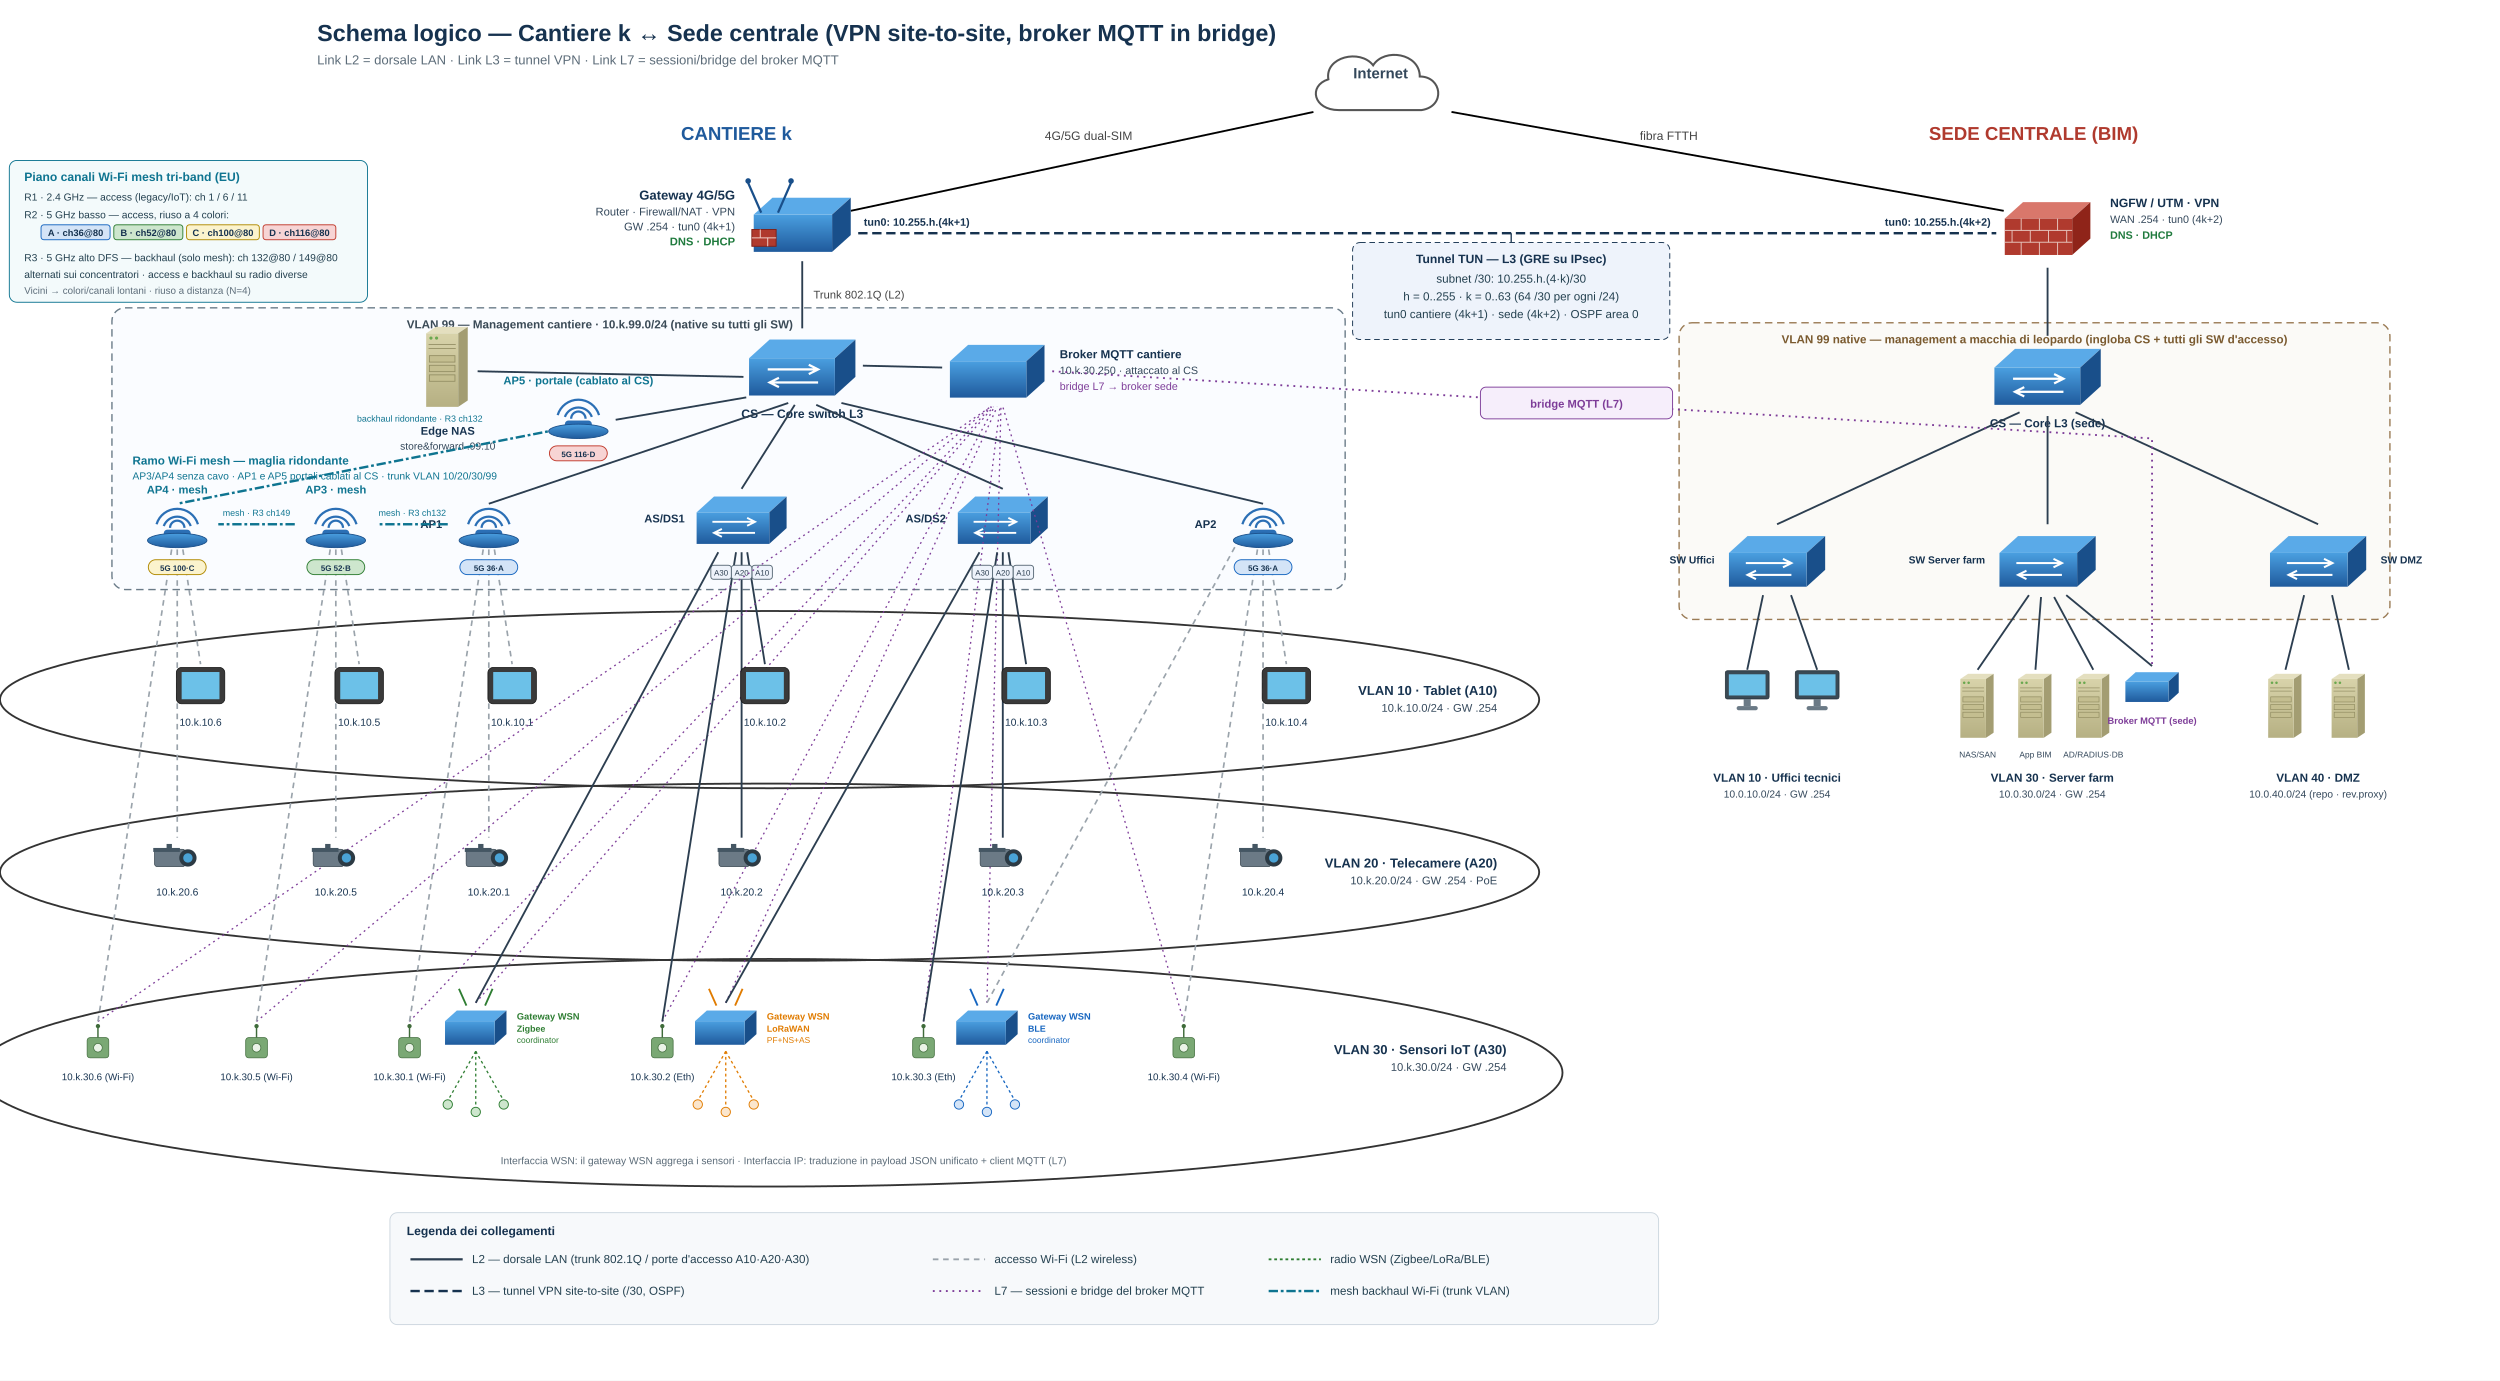
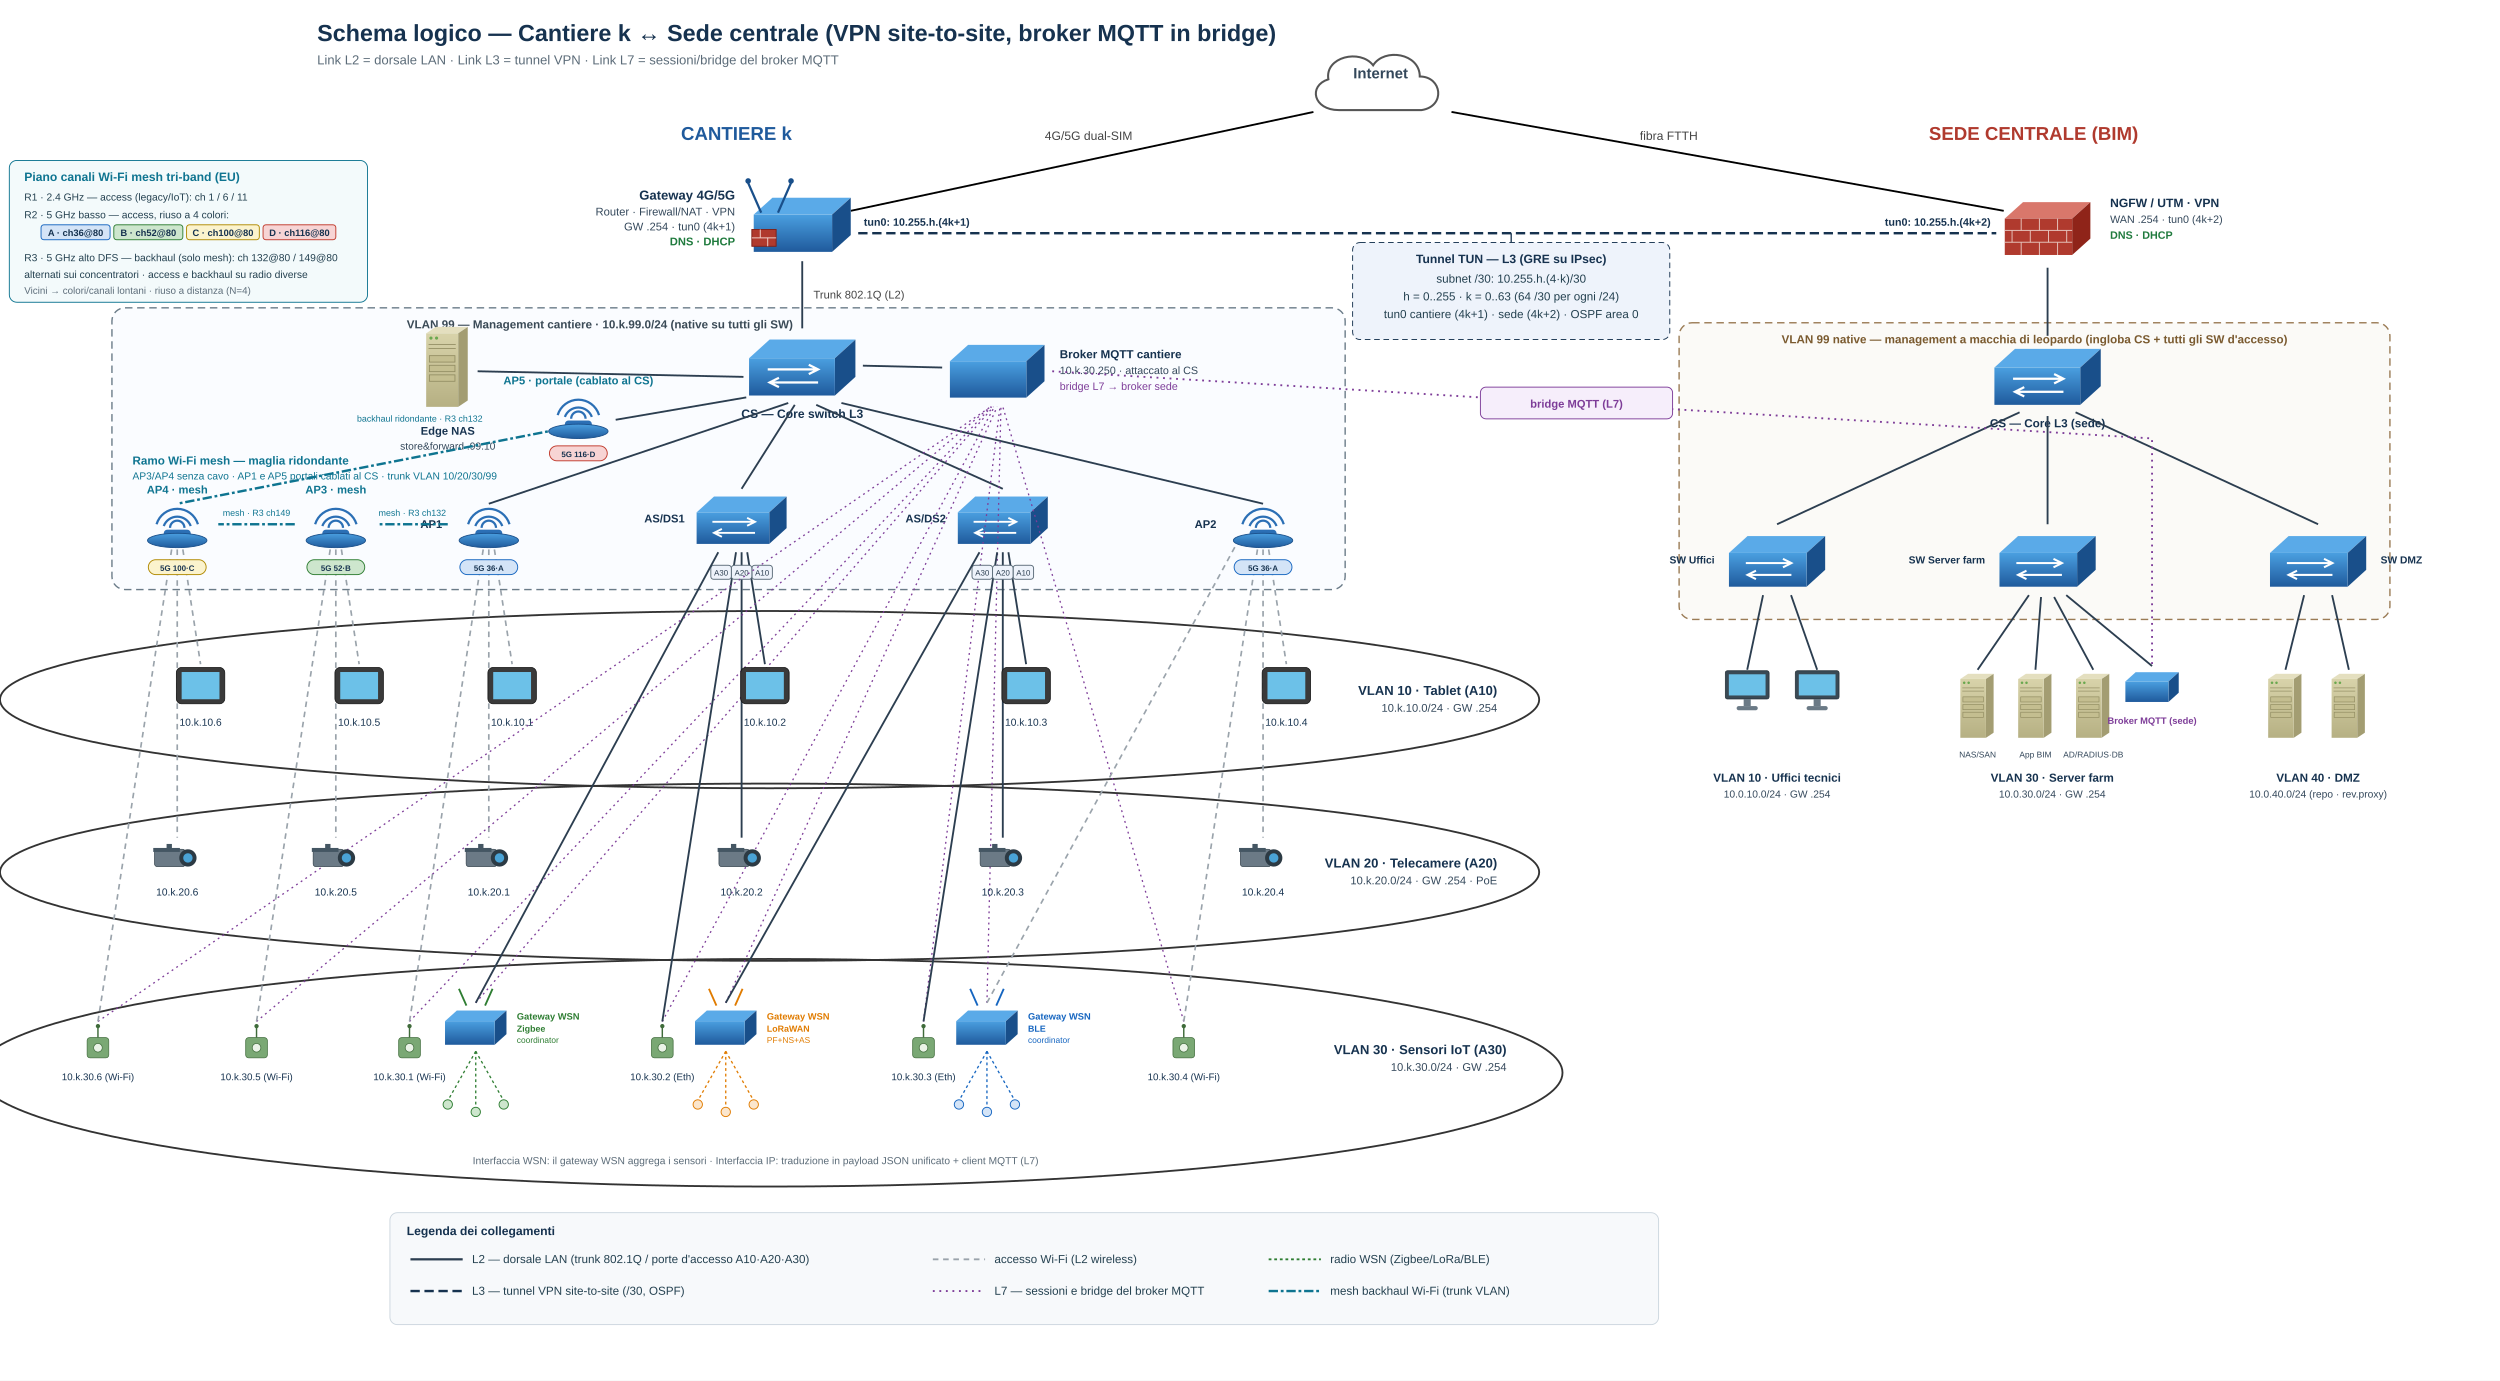
<svg xmlns="http://www.w3.org/2000/svg" viewBox="-300 0 2680 1480" font-family="'Segoe UI', Arial, sans-serif">
  <defs>
    <linearGradient id="gBlue" x1="0" y1="0" x2="0" y2="1">
      <stop offset="0" stop-color="#4a9fe0" />
      <stop offset="1" stop-color="#1f5a9c" />
    </linearGradient>
    <linearGradient id="gBeige" x1="0" y1="0" x2="0" y2="1">
      <stop offset="0" stop-color="#d8d3aa" />
      <stop offset="1" stop-color="#b6b083" />
    </linearGradient>
    <symbol id="sw" viewBox="0 0 130 84">
      <polygon points="8,34 30,14 122,14 100,34" fill="#5aaae8" />
      <polygon points="100,34 122,14 122,54 100,74" fill="#194f8a" />
      <rect x="8" y="34" width="92" height="40" fill="url(#gBlue)" />
      <path d="M28 46 H80 M72 41 L82 46 L72 51" stroke="#fff" stroke-width="2.4" fill="none" />
      <path d="M82 60 H30 M40 55 L30 60 L40 65" stroke="#fff" stroke-width="2.4" fill="none" />
    </symbol>
    <symbol id="box" viewBox="0 0 120 80">
      <polygon points="8,30 28,12 112,12 92,30" fill="#5aaae8" />
      <polygon points="92,30 112,12 112,52 92,70" fill="#194f8a" />
      <rect x="8" y="30" width="84" height="40" fill="url(#gBlue)" />
    </symbol>
    <symbol id="srv" viewBox="0 0 70 112">
      <polygon points="8,12 20,4 60,4 48,12" fill="#e4dfbf" />
      <polygon points="48,12 60,4 60,96 48,104" fill="#a39d72" />
      <rect x="8" y="12" width="40" height="92" fill="url(#gBeige)" />
      <circle cx="14" cy="18" r="2" fill="#6aa84f" />
      <circle cx="21" cy="18" r="2" fill="#6aa84f" />
      <line x1="11" y1="26" x2="45" y2="26" stroke="#8f8a5f" />
      <line x1="11" y1="31" x2="45" y2="31" stroke="#8f8a5f" />
      <rect x="12" y="40" width="32" height="8" fill="#c4be90" stroke="#8f8a5f" />
      <rect x="12" y="52" width="32" height="8" fill="#c4be90" stroke="#8f8a5f" />
      <rect x="12" y="64" width="32" height="8" fill="#c4be90" stroke="#8f8a5f" />
    </symbol>
    <symbol id="tab" viewBox="0 0 74 56">
      <rect x="5" y="4" width="64" height="48" rx="7" fill="#3a3a3a" stroke="#111" />
      <rect x="12" y="10" width="50" height="36" fill="#6cc1e8" />
    </symbol>
    <symbol id="cam" viewBox="0 0 84 56">
      <rect x="26" y="8" width="8" height="8" fill="#445663" />
      <rect x="8" y="16" width="46" height="26" rx="4" fill="#6b7a86" stroke="#2c3a44" />
      <rect x="6" y="14" width="40" height="6" fill="#445663" />
      <circle cx="58" cy="29" r="13" fill="#2c3a44" />
      <circle cx="58" cy="29" r="7" fill="#4aa3d6" />
    </symbol>
    <symbol id="sen" viewBox="0 0 44 56">
      <line x1="22" y1="22" x2="22" y2="7" stroke="#3f6b3a" stroke-width="2" />
      <circle cx="22" cy="6" r="3" fill="#3f6b3a" />
      <rect x="7" y="22" width="30" height="28" rx="4" fill="#7aa874" stroke="#3f6b3a" />
      <circle cx="22" cy="36" r="6" fill="#eaf3e7" stroke="#3f6b3a" />
    </symbol>
    <symbol id="ap" viewBox="0 0 90 56">
      <path d="M22 28 A24 24 0 0 1 68 28" stroke="#2b6fb5" stroke-width="2.5" fill="none" />
      <path d="M30 30 A16 16 0 0 1 60 30" stroke="#2b6fb5" stroke-width="2.5" fill="none" />
      <path d="M37 32 A8 8 0 0 1 53 32" stroke="#2b6fb5" stroke-width="2.5" fill="none" />
      <rect x="30" y="34" width="30" height="10" rx="4" fill="#2b6fb5" />
      <ellipse cx="45" cy="46" rx="33" ry="8" fill="url(#gBlue)" stroke="#194f8a" />
    </symbol>
    <symbol id="pc" viewBox="0 0 74 66">
      <rect x="6" y="4" width="62" height="40" rx="3" fill="#3a4a55" stroke="#1f2b33" />
      <rect x="11" y="9" width="52" height="30" fill="#6cc1e8" />
      <rect x="32" y="44" width="10" height="10" fill="#6b7a86" />
      <rect x="22" y="54" width="30" height="6" rx="3" fill="#6b7a86" />
    </symbol>
    <symbol id="fw" viewBox="0 0 110 84">
      <polygon points="8,30 28,12 102,12 82,30" fill="#d9776b" />
      <polygon points="82,30 102,12 102,52 82,70" fill="#8f2419" />
      <rect x="8" y="30" width="74" height="40" fill="#b03a2e" />
      <line x1="8" y1="43" x2="82" y2="43" stroke="#e8c9c2" />
      <line x1="8" y1="56" x2="82" y2="56" stroke="#e8c9c2" />
      <line x1="26" y1="30" x2="26" y2="43" stroke="#e8c9c2" />
      <line x1="46" y1="30" x2="46" y2="43" stroke="#e8c9c2" />
      <line x1="66" y1="30" x2="66" y2="43" stroke="#e8c9c2" />
      <line x1="16" y1="43" x2="16" y2="56" stroke="#e8c9c2" />
      <line x1="36" y1="43" x2="36" y2="56" stroke="#e8c9c2" />
      <line x1="56" y1="43" x2="56" y2="56" stroke="#e8c9c2" />
      <line x1="76" y1="43" x2="76" y2="56" stroke="#e8c9c2" />
      <line x1="26" y1="56" x2="26" y2="70" stroke="#e8c9c2" />
      <line x1="46" y1="56" x2="46" y2="70" stroke="#e8c9c2" />
      <line x1="66" y1="56" x2="66" y2="70" stroke="#e8c9c2" />
    </symbol>
    <symbol id="cloud" viewBox="0 0 200 120">
      <path d="M55 100 C28 100 22 74 44 67 C40 43 78 34 92 52 C104 33 142 39 142 64 C166 64 170 96 144 100 Z" fill="#fff" stroke="#555" stroke-width="2.2" />
    </symbol>
  </defs>
  <rect x="-300" y="0" width="2680" height="1480" fill="#ffffff" />
  <text x="40" y="44" font-size="25" font-weight="700" fill="#16324f">Schema logico — Cantiere k ↔ Sede centrale (VPN site-to-site, broker MQTT in bridge)</text>
  <text x="40" y="69" font-size="14" fill="#5b6b78">Link L2 = dorsale LAN · Link L3 = tunnel VPN · Link L7 = sessioni/bridge del broker MQTT</text>
  <text x="430" y="150" font-size="20" font-weight="700" fill="#1f5a9c">CANTIERE k</text>
  <text x="1880" y="150" font-size="20" font-weight="700" fill="#b03a2e" text-anchor="middle">SEDE CENTRALE (BIM)</text>
  <use href="#cloud" x="1080" y="18" width="200" height="120" />
  <text x="1180" y="84" font-size="16" font-weight="600" text-anchor="middle" fill="#33475a">Internet</text>
  <line x1="612" y1="226" x2="1108" y2="120" stroke="#000" stroke-width="2" />
  <text x="820" y="150" font-size="13" fill="#444">4G/5G dual-SIM</text>
  <line x1="1848" y1="226" x2="1256" y2="120" stroke="#000" stroke-width="2" />
  <text x="1520" y="150" font-size="13" text-anchor="end" fill="#444">fibra FTTH</text>
  <line x1="620" y1="250" x2="1840" y2="250" stroke="#16324f" stroke-width="2.6" stroke-dasharray="10 5" />
  <text x="626" y="242" font-size="11.5" font-weight="700" fill="#16324f">tun0: 10.255.h.(4k+1)</text>
  <text x="1834" y="242" font-size="11.5" font-weight="700" text-anchor="end" fill="#16324f">tun0: 10.255.h.(4k+2)</text>
  <line x1="1320" y1="250" x2="1320" y2="260" stroke="#16324f" stroke-width="1.4" />
  <rect x="1150" y="260" width="340" height="104" rx="8" fill="#eef3fb" stroke="#16324f" stroke-dasharray="6 4" />
  <text x="1320" y="282" font-size="13" font-weight="700" text-anchor="middle" fill="#16324f">Tunnel TUN — L3 (GRE su IPsec)</text>
  <text x="1320" y="303" font-size="12.5" text-anchor="middle" fill="#23404f">subnet /30: 10.255.h.(4·k)/30</text>
  <text x="1320" y="322" font-size="12.5" text-anchor="middle" fill="#23404f">h = 0..255 · k = 0..63  (64 /30 per ogni /24)</text>
  <text x="1320" y="341" font-size="12.5" text-anchor="middle" fill="#23404f">tun0 cantiere (4k+1) · sede (4k+2) · OSPF area 0</text>
  <rect x="-180" y="330" width="1322" height="302" rx="14" fill="#fafcff" stroke="#6a7b88" stroke-width="1.5" stroke-dasharray="8 5" />
  <text x="136" y="352" font-size="12.5" font-weight="700" fill="#3a4a56">VLAN 99 — Management cantiere · 10.k.99.0/24 (native su tutti gli SW)</text>
  <rect x="1500" y="346" width="762" height="318" rx="14" fill="#fbfaf7" stroke="#9a7b55" stroke-width="1.5" stroke-dasharray="8 5" />
  <text x="1881" y="368" font-size="12.5" font-weight="700" text-anchor="middle" fill="#7a5a2f">VLAN 99 native — management a macchia di leopardo (ingloba CS + tutti gli SW d'accesso)</text>
  <use href="#box" x="500" y="200" width="120" height="80" />
  <line x1="516" y1="228" x2="502" y2="196" stroke="#194f8a" stroke-width="2.4" />
  <circle cx="502" cy="194" r="3" fill="#194f8a" />
  <line x1="534" y1="228" x2="548" y2="196" stroke="#194f8a" stroke-width="2.4" />
  <circle cx="548" cy="194" r="3" fill="#194f8a" />
  <rect x="506" y="246" width="26" height="18" fill="#b03a2e" stroke="#7d1f17" />
  <line x1="506" y1="255" x2="532" y2="255" stroke="#f2d6cf" />
  <line x1="515" y1="246" x2="515" y2="255" stroke="#f2d6cf" />
  <line x1="523" y1="255" x2="523" y2="264" stroke="#f2d6cf" />
  <text x="488" y="214" font-size="14" font-weight="700" text-anchor="end" fill="#16324f">Gateway 4G/5G</text>
  <text x="488" y="231" font-size="12" text-anchor="end" fill="#33475a">Router · Firewall/NAT · VPN</text>
  <text x="488" y="247" font-size="12" text-anchor="end" fill="#33475a">GW .254 · tun0 (4k+1)</text>
  <text x="488" y="263" font-size="12" font-weight="700" text-anchor="end" fill="#1f7a3d">DNS · DHCP</text>
  <line x1="560" y1="280" x2="560" y2="352" stroke="#2c3e50" stroke-width="2" />
  <text x="572" y="320" font-size="12" fill="#444">Trunk 802.1Q (L2)</text>
  <use href="#sw" x="495" y="350" width="130" height="84" />
  <text x="560" y="448" font-size="13" font-weight="700" text-anchor="middle" fill="#16324f">CS — Core switch L3</text>
  <line x1="625" y1="392" x2="710" y2="394" stroke="#2c3e50" stroke-width="2" />
  <use href="#box" x="710" y="358" width="118" height="78" />
  <text x="836" y="384" font-size="12.5" font-weight="700" fill="#16324f">Broker MQTT cantiere</text>
  <text x="836" y="401" font-size="11.5" fill="#33475a">10.k.30.250 · attaccato al CS</text>
  <text x="836" y="418" font-size="11.5" fill="#7d3c98">bridge L7 → broker sede</text>
  <line x1="497" y1="404" x2="212" y2="398" stroke="#2c3e50" stroke-width="2" />
  <use href="#srv" x="150" y="346" width="60" height="98" />
  <text x="180" y="466" font-size="12" font-weight="700" text-anchor="middle" fill="#16324f">Edge NAS</text>
  <text x="180" y="482" font-size="11" text-anchor="middle" fill="#33475a">store&amp;forward .99.10</text>
  <g stroke="#2c3e50" stroke-width="2">
    <line x1="545" y1="432" x2="224" y2="540" />
    <line x1="552" y1="434" x2="495" y2="524" />
    <line x1="575" y1="434" x2="775" y2="524" />
    <line x1="602" y1="432" x2="1054" y2="540" />
  </g>
  <use href="#ap" x="180" y="535" width="88" height="54" />
  <text x="174" y="566" font-size="12" font-weight="700" text-anchor="end" fill="#16324f">AP1</text>
  <use href="#sw" x="440" y="520" width="110" height="72" />
  <text x="434" y="560" font-size="12" font-weight="700" text-anchor="end" fill="#16324f">AS/DS1</text>
  <use href="#sw" x="720" y="520" width="110" height="72" />
  <text x="714" y="560" font-size="12" font-weight="700" text-anchor="end" fill="#16324f">AS/DS2</text>
  <use href="#ap" x="1010" y="535" width="88" height="54" />
  <text x="1004" y="566" font-size="12" font-weight="700" text-anchor="end" fill="#16324f">AP2</text>
  <ellipse cx="525" cy="750" rx="825" ry="95" fill="none" stroke="#333" stroke-width="2" />
  <ellipse cx="525" cy="935" rx="825" ry="95" fill="none" stroke="#333" stroke-width="2" />
  <ellipse cx="525" cy="1150" rx="850" ry="122" fill="none" stroke="#333" stroke-width="2" />
  <g stroke="#7d3c98" stroke-width="1.4" stroke-dasharray="2 4">
    <line x1="139" y1="1095" x2="763" y2="436" />
    <line x1="410" y1="1095" x2="766" y2="436" />
    <line x1="690" y1="1095" x2="772" y2="436" />
    <line x1="969" y1="1095" x2="775" y2="436" />
    <line x1="210" y1="1075" x2="765" y2="436" />
    <line x1="478" y1="1075" x2="769" y2="436" />
    <line x1="758" y1="1075" x2="773" y2="436" />
  </g>
  <g stroke="#9aa3ab" stroke-width="1.8" stroke-dasharray="6 5">
    <line x1="230" y1="589" x2="249" y2="712" />
    <line x1="224" y1="589" x2="224" y2="898" />
    <line x1="218" y1="589" x2="139" y2="1095" />
    <line x1="1060" y1="589" x2="1079" y2="712" />
    <line x1="1054" y1="589" x2="1054" y2="898" />
    <line x1="1048" y1="589" x2="969" y2="1095" />
  </g>
  <g stroke="#2c3e50" stroke-width="2">
    <line x1="501" y1="592" x2="520" y2="712" />
    <line x1="495" y1="592" x2="495" y2="898" />
    <line x1="489" y1="592" x2="410" y2="1095" />
    <line x1="781" y1="592" x2="800" y2="712" />
    <line x1="775" y1="592" x2="775" y2="898" />
    <line x1="769" y1="592" x2="690" y2="1095" />
  </g>
  <g font-size="8.5" text-anchor="middle" fill="#2c3e50">
    <rect x="506" y="606" width="22" height="15" rx="3" fill="#eef3fb" stroke="#5a6b78" />
    <text x="517" y="617">A10</text>
    <rect x="484" y="606" width="22" height="15" rx="3" fill="#eef3fb" stroke="#5a6b78" />
    <text x="495" y="617">A20</text>
    <rect x="462" y="606" width="22" height="15" rx="3" fill="#eef3fb" stroke="#5a6b78" />
    <text x="473" y="617">A30</text>
    <rect x="786" y="606" width="22" height="15" rx="3" fill="#eef3fb" stroke="#5a6b78" />
    <text x="797" y="617">A10</text>
    <rect x="764" y="606" width="22" height="15" rx="3" fill="#eef3fb" stroke="#5a6b78" />
    <text x="775" y="617">A20</text>
    <rect x="742" y="606" width="22" height="15" rx="3" fill="#eef3fb" stroke="#5a6b78" />
    <text x="753" y="617">A30</text>
  </g>
  <line x1="210" y1="1075" x2="470" y2="592" stroke="#2c3e50" stroke-width="2" />
  <line x1="478" y1="1075" x2="750" y2="592" stroke="#2c3e50" stroke-width="2" />
  <line x1="758" y1="1075" x2="1024" y2="586" stroke="#9aa3ab" stroke-width="1.8" stroke-dasharray="6 5" />
  <use href="#tab" x="219" y="712" width="60" height="46" />
  <use href="#tab" x="490" y="712" width="60" height="46" />
  <use href="#tab" x="770" y="712" width="60" height="46" />
  <use href="#tab" x="1049" y="712" width="60" height="46" />
  <text x="249" y="778" font-size="11" text-anchor="middle" fill="#16324f">10.k.10.1</text>
  <text x="520" y="778" font-size="11" text-anchor="middle" fill="#16324f">10.k.10.2</text>
  <text x="800" y="778" font-size="11" text-anchor="middle" fill="#16324f">10.k.10.3</text>
  <text x="1079" y="778" font-size="11" text-anchor="middle" fill="#16324f">10.k.10.4</text>
  <text x="1305" y="745" font-size="14" font-weight="700" text-anchor="end" fill="#16324f">VLAN 10 · Tablet (A10)</text>
  <text x="1305" y="763" font-size="12" text-anchor="end" fill="#33475a">10.k.10.0/24 · GW .254</text>
  <use href="#cam" x="194" y="898" width="60" height="42" />
  <use href="#cam" x="465" y="898" width="60" height="42" />
  <use href="#cam" x="745" y="898" width="60" height="42" />
  <use href="#cam" x="1024" y="898" width="60" height="42" />
  <text x="224" y="960" font-size="11" text-anchor="middle" fill="#16324f">10.k.20.1</text>
  <text x="495" y="960" font-size="11" text-anchor="middle" fill="#16324f">10.k.20.2</text>
  <text x="775" y="960" font-size="11" text-anchor="middle" fill="#16324f">10.k.20.3</text>
  <text x="1054" y="960" font-size="11" text-anchor="middle" fill="#16324f">10.k.20.4</text>
  <text x="1305" y="930" font-size="14" font-weight="700" text-anchor="end" fill="#16324f">VLAN 20 · Telecamere (A20)</text>
  <text x="1305" y="948" font-size="12" text-anchor="end" fill="#33475a">10.k.20.0/24 · GW .254 · PoE</text>
  <use href="#sen" x="122" y="1095" width="34" height="44" />
  <use href="#sen" x="393" y="1095" width="34" height="44" />
  <use href="#sen" x="673" y="1095" width="34" height="44" />
  <use href="#sen" x="952" y="1095" width="34" height="44" />
  <text x="139" y="1158" font-size="10.5" text-anchor="middle" fill="#16324f">10.k.30.1 (Wi-Fi)</text>
  <text x="410" y="1158" font-size="10.5" text-anchor="middle" fill="#16324f">10.k.30.2 (Eth)</text>
  <text x="690" y="1158" font-size="10.5" text-anchor="middle" fill="#16324f">10.k.30.3 (Eth)</text>
  <text x="969" y="1158" font-size="10.5" text-anchor="middle" fill="#16324f">10.k.30.4 (Wi-Fi)</text>
  <text x="1315" y="1130" font-size="14" font-weight="700" text-anchor="end" fill="#16324f">VLAN 30 · Sensori IoT (A30)</text>
  <text x="1315" y="1148" font-size="12" text-anchor="end" fill="#33475a">10.k.30.0/24 · GW .254</text>
  <use href="#box" x="172" y="1075" width="76" height="52" />
  <line x1="200" y1="1078" x2="192" y2="1060" stroke="#2e7d32" stroke-width="2" />
  <line x1="220" y1="1078" x2="228" y2="1060" stroke="#2e7d32" stroke-width="2" />
  <text x="254" y="1093" font-size="10" font-weight="700" fill="#2e7d32">Gateway WSN</text>
  <text x="254" y="1106" font-size="9.5" font-weight="700" fill="#2e7d32">Zigbee</text>
  <text x="254" y="1118" font-size="9" fill="#2e7d32">coordinator</text>
  <g stroke="#2e7d32" stroke-width="1.4" stroke-dasharray="3 3">
    <line x1="210" y1="1127" x2="180" y2="1180" />
    <line x1="210" y1="1127" x2="210" y2="1188" />
    <line x1="210" y1="1127" x2="240" y2="1180" />
  </g>
  <circle cx="180" cy="1184" r="5" fill="#cde6cd" stroke="#2e7d32" />
  <circle cx="210" cy="1192" r="5" fill="#cde6cd" stroke="#2e7d32" />
  <circle cx="240" cy="1184" r="5" fill="#cde6cd" stroke="#2e7d32" />
  <use href="#box" x="440" y="1075" width="76" height="52" />
  <line x1="468" y1="1078" x2="460" y2="1060" stroke="#e07b00" stroke-width="2" />
  <line x1="488" y1="1078" x2="496" y2="1060" stroke="#e07b00" stroke-width="2" />
  <text x="522" y="1093" font-size="10" font-weight="700" fill="#e07b00">Gateway WSN</text>
  <text x="522" y="1106" font-size="9.5" font-weight="700" fill="#e07b00">LoRaWAN</text>
  <text x="522" y="1118" font-size="9" fill="#e07b00">PF+NS+AS</text>
  <g stroke="#e07b00" stroke-width="1.4" stroke-dasharray="3 3">
    <line x1="478" y1="1127" x2="448" y2="1180" />
    <line x1="478" y1="1127" x2="478" y2="1188" />
    <line x1="478" y1="1127" x2="508" y2="1180" />
  </g>
  <circle cx="448" cy="1184" r="5" fill="#fbe6cd" stroke="#e07b00" />
  <circle cx="478" cy="1192" r="5" fill="#fbe6cd" stroke="#e07b00" />
  <circle cx="508" cy="1184" r="5" fill="#fbe6cd" stroke="#e07b00" />
  <use href="#box" x="720" y="1075" width="76" height="52" />
  <line x1="748" y1="1078" x2="740" y2="1060" stroke="#1565c0" stroke-width="2" />
  <line x1="768" y1="1078" x2="776" y2="1060" stroke="#1565c0" stroke-width="2" />
  <text x="802" y="1093" font-size="10" font-weight="700" fill="#1565c0">Gateway WSN</text>
  <text x="802" y="1106" font-size="9.5" font-weight="700" fill="#1565c0">BLE</text>
  <text x="802" y="1118" font-size="9" fill="#1565c0">coordinator</text>
  <g stroke="#1565c0" stroke-width="1.4" stroke-dasharray="3 3">
    <line x1="758" y1="1127" x2="728" y2="1180" />
    <line x1="758" y1="1127" x2="758" y2="1188" />
    <line x1="758" y1="1127" x2="788" y2="1180" />
  </g>
  <circle cx="728" cy="1184" r="5" fill="#d4e4f7" stroke="#1565c0" />
  <circle cx="758" cy="1192" r="5" fill="#d4e4f7" stroke="#1565c0" />
  <circle cx="788" cy="1184" r="5" fill="#d4e4f7" stroke="#1565c0" />
-   <text x="540" y="1248" font-size="11" text-anchor="middle" fill="#5b6b78">Interfaccia WSN: il gateway WSN aggrega i sensori · Interfaccia IP: traduzione in payload JSON unificato + client MQTT (L7)</text>
+   <text x="510" y="1248" font-size="11" text-anchor="middle" fill="#5b6b78">Interfaccia WSN: il gateway WSN aggrega i sensori · Interfaccia IP: traduzione in payload JSON unificato + client MQTT (L7)</text>
  <text x="-158" y="498" font-size="12.5" font-weight="700" fill="#0e7490">Ramo Wi-Fi mesh — maglia ridondante</text>
  <text x="-158" y="514" font-size="11" fill="#0e7490">AP3/AP4 senza cavo · AP1 e AP5 portali cablati al CS · trunk VLAN 10/20/30/99</text>
  <g stroke="#0e7490" stroke-width="2.6" stroke-dasharray="10 3 3 3">
    <line x1="180" y1="562" x2="104" y2="562" />
    <line x1="16" y1="562" x2="-66" y2="562" />
  </g>
  <text x="142" y="553" font-size="9.5" text-anchor="middle" fill="#0e7490">mesh · R3 ch132</text>
  <text x="-25" y="553" font-size="9.5" text-anchor="middle" fill="#0e7490">mesh · R3 ch149</text>
  <use href="#ap" x="16" y="535" width="88" height="54" />
  <text x="60" y="529" font-size="12" font-weight="700" text-anchor="middle" fill="#0e7490">AP3 · mesh</text>
  <use href="#ap" x="-154" y="535" width="88" height="54" />
  <text x="-110" y="529" font-size="12" font-weight="700" text-anchor="middle" fill="#0e7490">AP4 · mesh</text>
  <line x1="500" y1="426" x2="360" y2="450" stroke="#2c3e50" stroke-width="2" />
  <line x1="300" y1="460" x2="-110" y2="540" stroke="#0e7490" stroke-width="2.6" stroke-dasharray="10 3 3 3" />
  <text x="150" y="452" font-size="9.5" text-anchor="middle" fill="#0e7490">backhaul ridondante · R3 ch132</text>
  <use href="#ap" x="276" y="418" width="88" height="54" />
  <text x="320" y="412" font-size="12" font-weight="700" text-anchor="middle" fill="#0e7490">AP5 · portale (cablato al CS)</text>
  <g stroke="#7d3c98" stroke-width="1.4" stroke-dasharray="2 4">
    <line x1="-25" y1="1095" x2="762" y2="436" />
    <line x1="-195" y1="1095" x2="762" y2="436" />
  </g>
  <g stroke="#9aa3ab" stroke-width="1.8" stroke-dasharray="6 5">
    <line x1="66" y1="589" x2="85" y2="712" />
    <line x1="60" y1="589" x2="60" y2="898" />
    <line x1="54" y1="589" x2="-25" y2="1095" />
    <line x1="-104" y1="589" x2="-85" y2="712" />
    <line x1="-110" y1="589" x2="-110" y2="898" />
    <line x1="-116" y1="589" x2="-195" y2="1095" />
  </g>
  <use href="#tab" x="55" y="712" width="60" height="46" />
  <use href="#cam" x="30" y="898" width="60" height="42" />
  <use href="#sen" x="-42" y="1095" width="34" height="44" />
  <use href="#tab" x="-115" y="712" width="60" height="46" />
  <use href="#cam" x="-140" y="898" width="60" height="42" />
  <use href="#sen" x="-212" y="1095" width="34" height="44" />
  <text x="85" y="778" font-size="11" text-anchor="middle" fill="#16324f">10.k.10.5</text>
  <text x="-85" y="778" font-size="11" text-anchor="middle" fill="#16324f">10.k.10.6</text>
  <text x="60" y="960" font-size="11" text-anchor="middle" fill="#16324f">10.k.20.5</text>
  <text x="-110" y="960" font-size="11" text-anchor="middle" fill="#16324f">10.k.20.6</text>
  <text x="-25" y="1158" font-size="10.5" text-anchor="middle" fill="#16324f">10.k.30.5 (Wi-Fi)</text>
  <text x="-195" y="1158" font-size="10.5" text-anchor="middle" fill="#16324f">10.k.30.6 (Wi-Fi)</text>
  <g font-size="8.5" text-anchor="middle" font-weight="700" fill="#16324f">
    <rect x="193" y="600" width="62" height="16" rx="8" fill="#d4e4f7" stroke="#1565c0" />
    <text x="224" y="612">5G 36·A</text>
    <rect x="29" y="600" width="62" height="16" rx="8" fill="#cde6cd" stroke="#2e7d32" />
    <text x="60" y="612">5G 52·B</text>
    <rect x="-141" y="600" width="62" height="16" rx="8" fill="#fbf3cd" stroke="#b08900" />
    <text x="-110" y="612">5G 100·C</text>
    <rect x="1023" y="600" width="62" height="16" rx="8" fill="#d4e4f7" stroke="#1565c0" />
    <text x="1054" y="612">5G 36·A</text>
    <rect x="289" y="478" width="62" height="16" rx="8" fill="#f7d4d4" stroke="#c0392b" />
    <text x="320" y="490">5G 116·D</text>
  </g>
  <rect x="-290" y="172" width="384" height="152" rx="8" fill="#f3fafb" stroke="#0e7490" />
  <text x="-274" y="194" font-size="13" font-weight="700" fill="#0e7490">Piano canali Wi-Fi mesh tri-band (EU)</text>
  <text x="-274" y="215" font-size="11" fill="#23404f">R1 · 2.4 GHz — access (legacy/IoT): ch 1 / 6 / 11</text>
  <text x="-274" y="234" font-size="11" fill="#23404f">R2 · 5 GHz basso — access, riuso a 4 colori:</text>
  <g font-size="10" font-weight="700" fill="#16324f">
    <rect x="-256" y="241" width="74" height="16" rx="3" fill="#d4e4f7" stroke="#1565c0" />
    <text x="-219" y="253" text-anchor="middle">A · ch36@80</text>
    <rect x="-178" y="241" width="74" height="16" rx="3" fill="#cde6cd" stroke="#2e7d32" />
    <text x="-141" y="253" text-anchor="middle">B · ch52@80</text>
    <rect x="-100" y="241" width="78" height="16" rx="3" fill="#fbf3cd" stroke="#b08900" />
    <text x="-61" y="253" text-anchor="middle">C · ch100@80</text>
    <rect x="-18" y="241" width="78" height="16" rx="3" fill="#f7d4d4" stroke="#c0392b" />
    <text x="21" y="253" text-anchor="middle">D · ch116@80</text>
  </g>
  <text x="-274" y="280" font-size="11" fill="#23404f">R3 · 5 GHz alto DFS — backhaul (solo mesh): ch 132@80 / 149@80</text>
  <text x="-274" y="298" font-size="11" fill="#23404f">alternati sui concentratori · access e backhaul su radio diverse</text>
  <text x="-274" y="315" font-size="10.5" fill="#5b6b78">Vicini → colori/canali lontani · riuso a distanza (N=4)</text>
  <use href="#fw" x="1840" y="205" width="110" height="82" />
  <text x="1962" y="222" font-size="13" font-weight="700" fill="#16324f">NGFW / UTM · VPN</text>
  <text x="1962" y="239" font-size="11.5" fill="#33475a">WAN .254 · tun0 (4k+2)</text>
  <text x="1962" y="256" font-size="11.5" font-weight="700" fill="#1f7a3d">DNS · DHCP</text>
  <line x1="1895" y1="287" x2="1895" y2="360" stroke="#2c3e50" stroke-width="2" />
  <use href="#sw" x="1830" y="360" width="130" height="84" />
  <text x="1895" y="458" font-size="12.5" font-weight="700" text-anchor="middle" fill="#16324f">CS — Core L3 (sede)</text>
  <g stroke="#2c3e50" stroke-width="2">
    <line x1="1865" y1="442" x2="1605" y2="562" />
    <line x1="1895" y1="446" x2="1895" y2="562" />
    <line x1="1925" y1="442" x2="2185" y2="562" />
  </g>
  <use href="#sw" x="1545" y="562" width="120" height="76" />
  <text x="1538" y="604" font-size="11" font-weight="700" text-anchor="end" fill="#16324f">SW Uffici</text>
  <use href="#sw" x="1835" y="562" width="120" height="76" />
  <text x="1828" y="604" font-size="11" font-weight="700" text-anchor="end" fill="#16324f">SW Server farm</text>
  <use href="#sw" x="2125" y="562" width="120" height="76" />
  <text x="2252" y="604" font-size="11" font-weight="700" text-anchor="start" fill="#16324f">SW DMZ</text>
  <g stroke="#2c3e50" stroke-width="2">
    <line x1="1590" y1="638" x2="1573" y2="718" />
    <line x1="1620" y1="638" x2="1648" y2="718" />
    <line x1="1875" y1="638" x2="1820" y2="718" />
    <line x1="1888" y1="640" x2="1882" y2="718" />
    <line x1="1902" y1="640" x2="1944" y2="718" />
    <line x1="1915" y1="638" x2="2007" y2="714" />
    <line x1="2170" y1="638" x2="2150" y2="718" />
    <line x1="2200" y1="638" x2="2218" y2="718" />
  </g>
  <use href="#pc" x="1545" y="716" width="56" height="50" />
  <use href="#pc" x="1620" y="716" width="56" height="50" />
  <use href="#srv" x="1796" y="716" width="48" height="84" />
  <use href="#srv" x="1858" y="716" width="48" height="84" />
  <use href="#srv" x="1920" y="716" width="48" height="84" />
  <use href="#box" x="1974" y="712" width="66" height="48" />
  <use href="#srv" x="2126" y="716" width="48" height="84" />
  <use href="#srv" x="2194" y="716" width="48" height="84" />
  <text x="2007" y="776" font-size="10" text-anchor="middle" font-weight="700" fill="#7d3c98">Broker MQTT (sede)</text>
  <text x="1820" y="812" font-size="9" text-anchor="middle" fill="#33475a">NAS/SAN</text>
  <text x="1882" y="812" font-size="9" text-anchor="middle" fill="#33475a">App BIM</text>
  <text x="1944" y="812" font-size="9" text-anchor="middle" fill="#33475a">AD/RADIUS·DB</text>
  <text x="1605" y="838" font-size="12.5" font-weight="700" text-anchor="middle" fill="#16324f">VLAN 10 · Uffici tecnici</text>
  <text x="1605" y="855" font-size="11" text-anchor="middle" fill="#33475a">10.0.10.0/24 · GW .254</text>
  <text x="1900" y="838" font-size="12.5" font-weight="700" text-anchor="middle" fill="#16324f">VLAN 30 · Server farm</text>
  <text x="1900" y="855" font-size="11" text-anchor="middle" fill="#33475a">10.0.30.0/24 · GW .254</text>
  <text x="2185" y="838" font-size="12.5" font-weight="700" text-anchor="middle" fill="#16324f">VLAN 40 · DMZ</text>
  <text x="2185" y="855" font-size="11" text-anchor="middle" fill="#33475a">10.0.40.0/24 (repo · rev.proxy)</text>
  <polyline points="828,398 2007,470 2007,712" fill="none" stroke="#7d3c98" stroke-width="2" stroke-dasharray="2 5" />
  <rect x="1287" y="415" width="206" height="34" rx="6" fill="#f6eefb" stroke="#7d3c98" />
  <text x="1390" y="437" font-size="12" font-weight="700" text-anchor="middle" fill="#7d3c98">bridge MQTT (L7)</text>
  <rect x="118" y="1300" width="1360" height="120" rx="8" fill="#f7f9fb" stroke="#ccd6de" />
  <text x="136" y="1324" font-size="13" font-weight="700" fill="#16324f">Legenda dei collegamenti</text>
  <line x1="140" y1="1350" x2="196" y2="1350" stroke="#2c3e50" stroke-width="2.4" />
  <text x="206" y="1354" font-size="12.5" fill="#23404f">L2 — dorsale LAN (trunk 802.1Q / porte d'accesso A10·A20·A30)</text>
  <line x1="700" y1="1350" x2="756" y2="1350" stroke="#9aa3ab" stroke-width="2" stroke-dasharray="6 5" />
  <text x="766" y="1354" font-size="12.5" fill="#23404f">accesso Wi-Fi (L2 wireless)</text>
  <line x1="1060" y1="1350" x2="1116" y2="1350" stroke="#2e7d32" stroke-width="2" stroke-dasharray="3 3" />
  <text x="1126" y="1354" font-size="12.5" fill="#23404f">radio WSN (Zigbee/LoRa/BLE)</text>
  <line x1="140" y1="1384" x2="196" y2="1384" stroke="#16324f" stroke-width="2.6" stroke-dasharray="10 5" />
  <text x="206" y="1388" font-size="12.5" fill="#23404f">L3 — tunnel VPN site-to-site (/30, OSPF)</text>
  <line x1="700" y1="1384" x2="756" y2="1384" stroke="#7d3c98" stroke-width="2" stroke-dasharray="2 5" />
  <text x="766" y="1388" font-size="12.5" fill="#23404f">L7 — sessioni e bridge del broker MQTT</text>
  <line x1="1060" y1="1384" x2="1116" y2="1384" stroke="#0e7490" stroke-width="2.6" stroke-dasharray="10 3 3 3" />
  <text x="1126" y="1388" font-size="12.5" fill="#23404f">mesh backhaul Wi-Fi (trunk VLAN)</text>
</svg>
